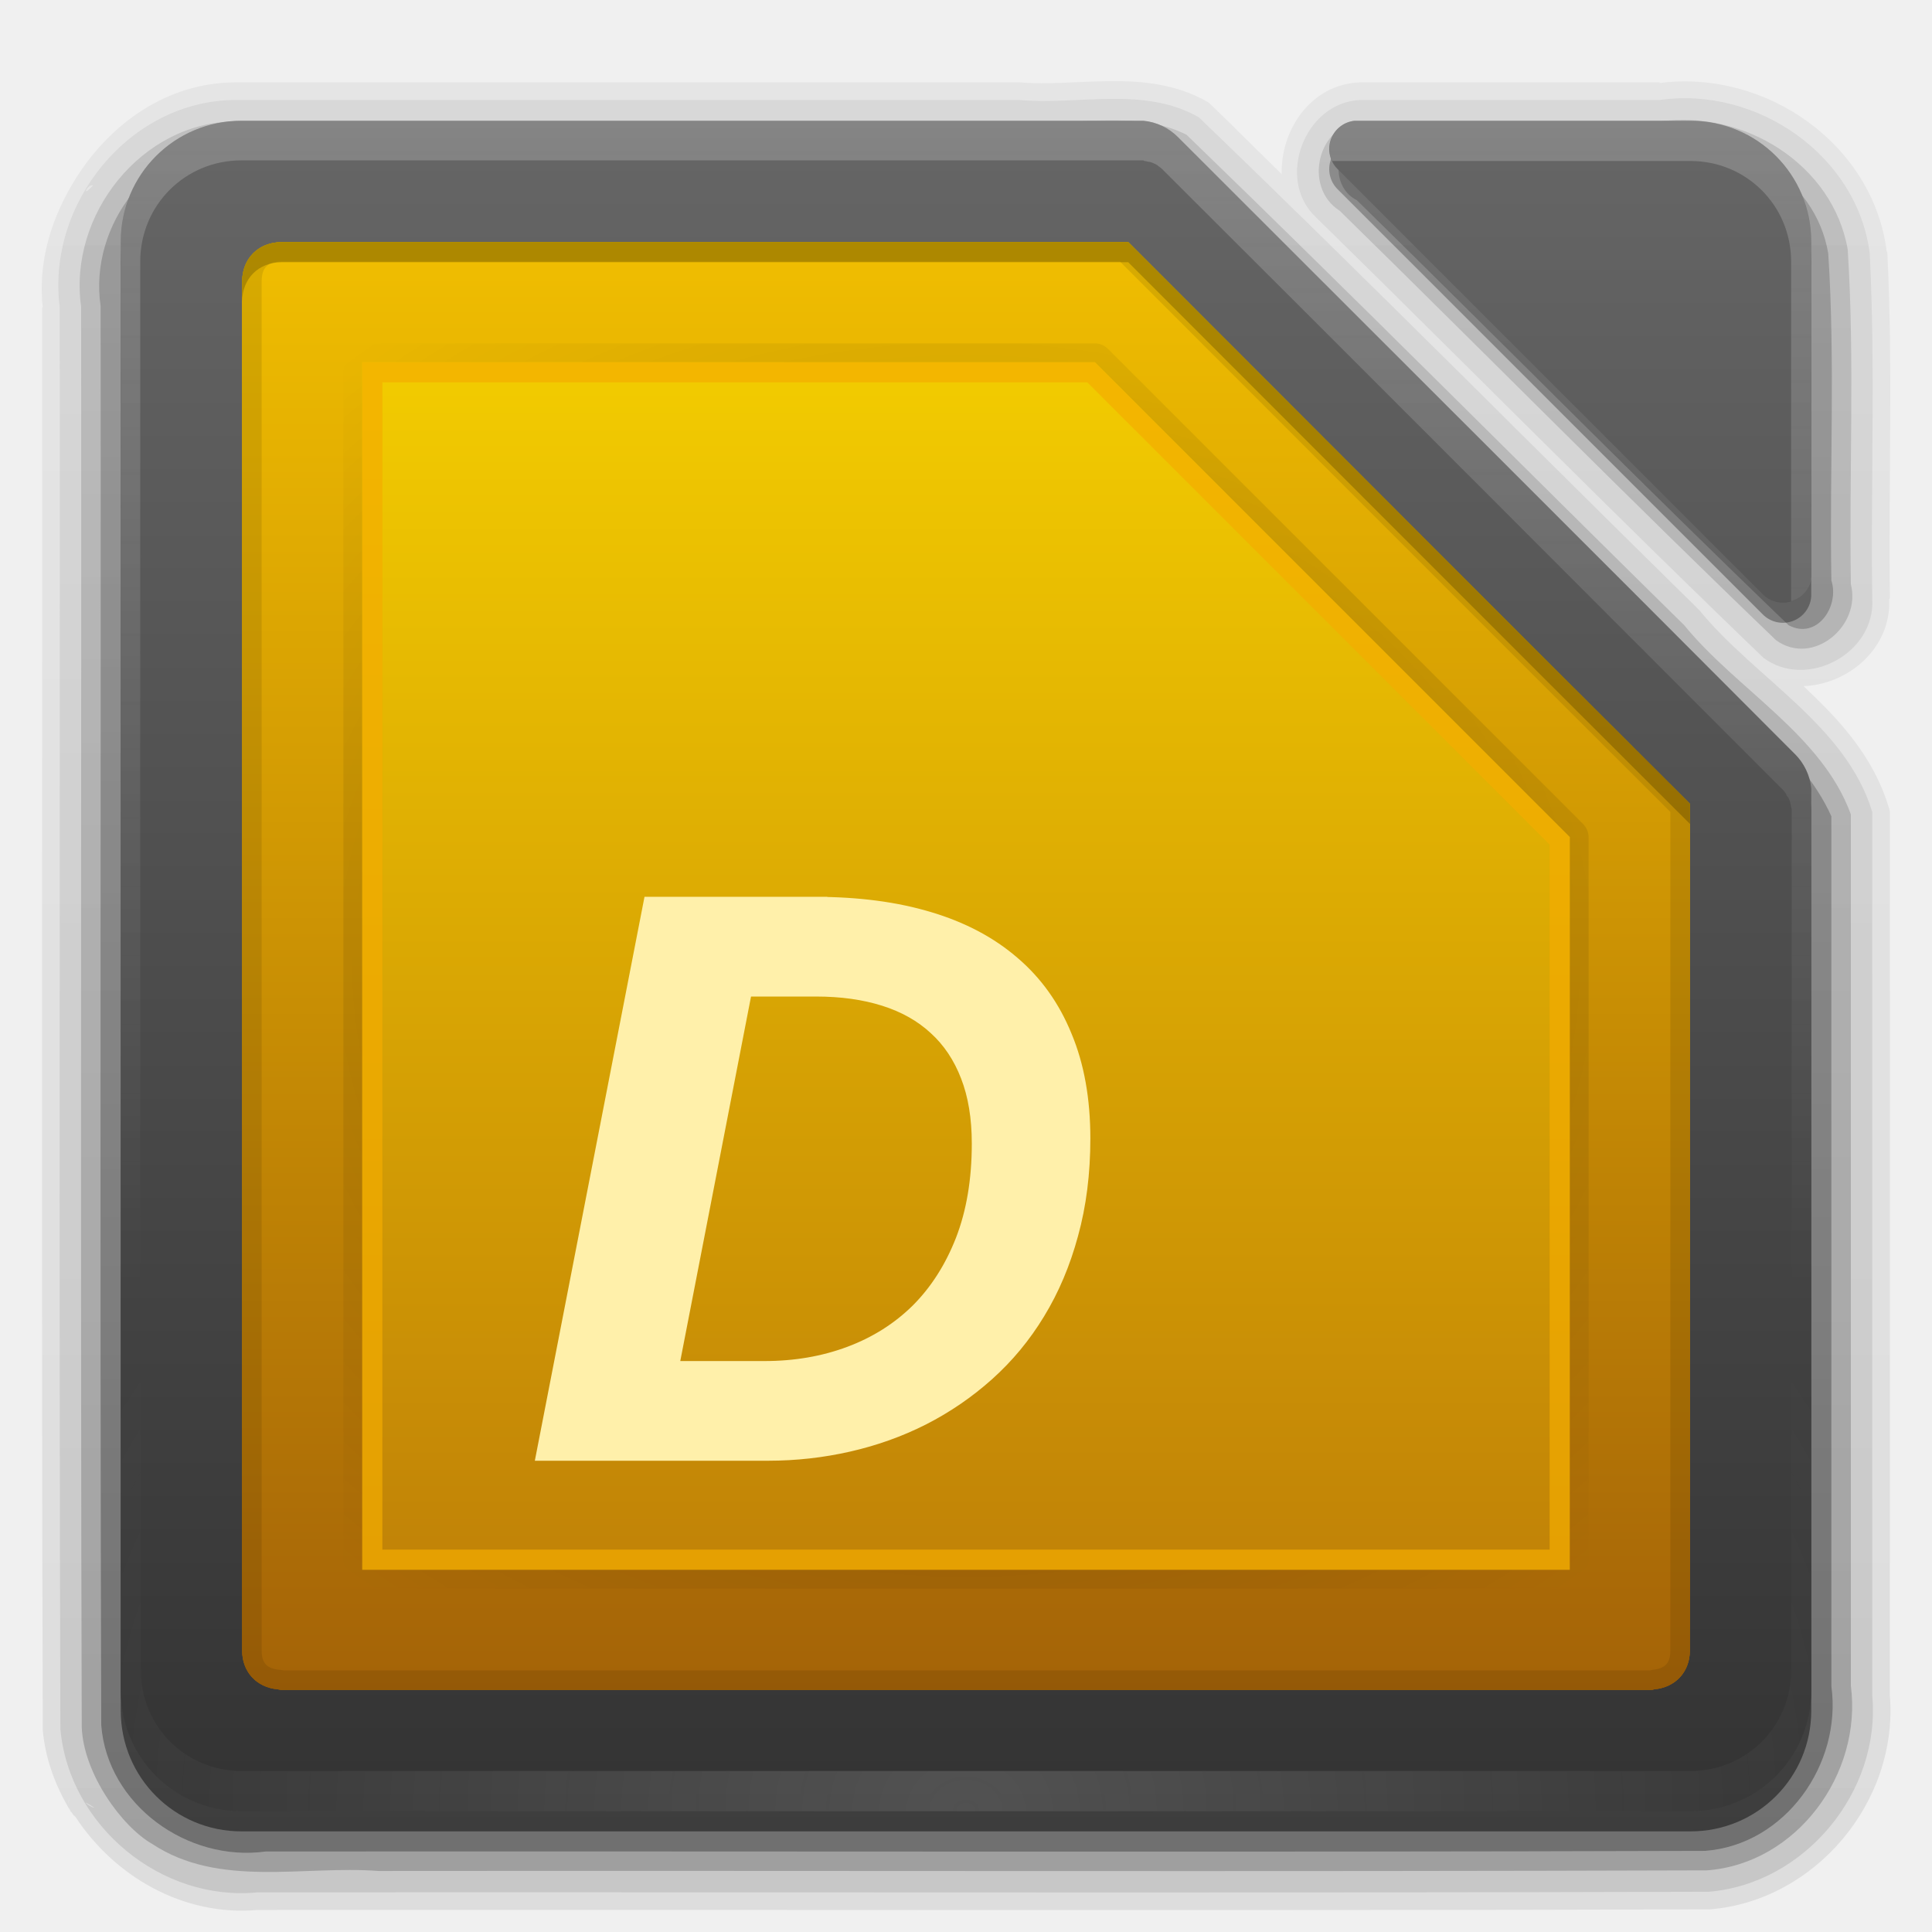
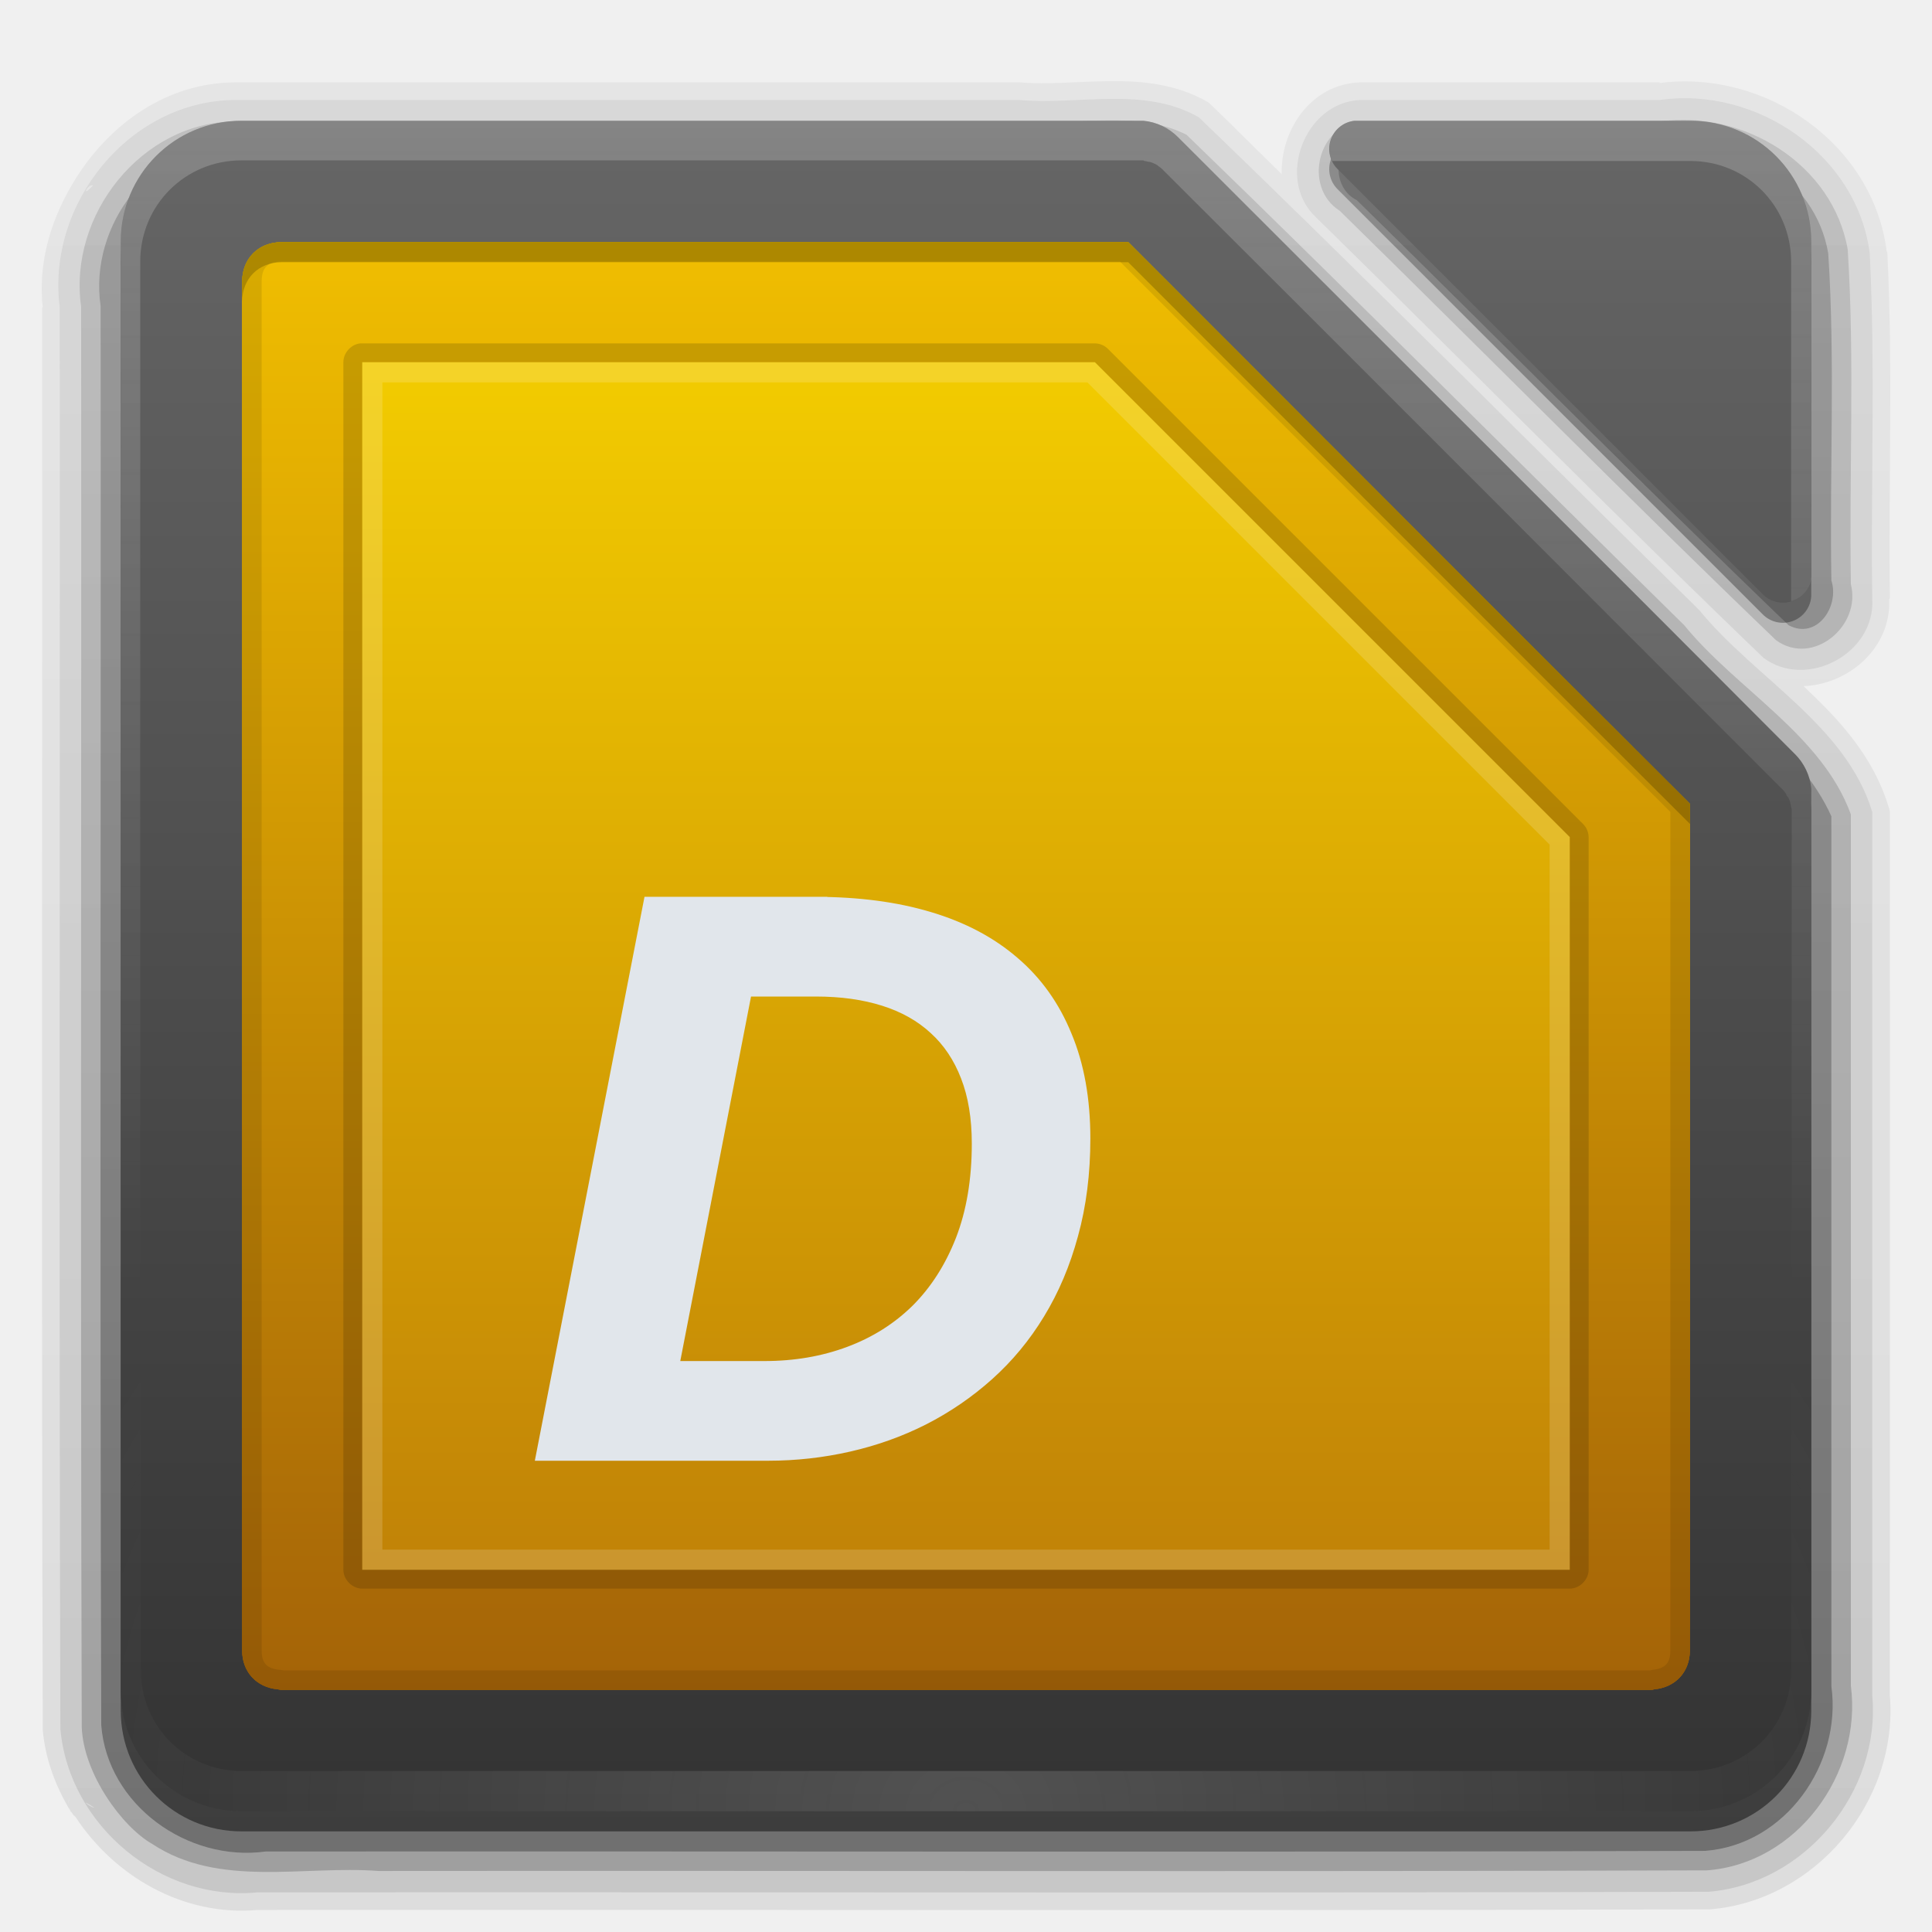
<svg xmlns="http://www.w3.org/2000/svg" xmlns:xlink="http://www.w3.org/1999/xlink" style="display:inline" id="svg2408" height="96" width="96" version="1.0">
  <defs id="defs2410">
    <linearGradient id="linearGradient3914">
      <stop offset="0" style="stop-color:#000000;stop-opacity:1" id="stop3916" />
      <stop offset="1" style="stop-color:#000000;stop-opacity:0" id="stop3918" />
    </linearGradient>
    <linearGradient id="linearGradient3873">
      <stop offset="0" style="stop-color:#bf8007;stop-opacity:1" id="stop3875" />
      <stop offset="1" style="stop-color:#f4ce00;stop-opacity:1" id="stop3877" />
    </linearGradient>
    <linearGradient id="linearGradient3856">
      <stop offset="0" style="stop-color:#a05e08;stop-opacity:1" id="stop3858" />
      <stop offset="1" style="stop-color:#f4c300;stop-opacity:1" id="stop3860" />
    </linearGradient>
    <linearGradient gradientTransform="scale(1.005865,0.994169)" gradientUnits="userSpaceOnUse" id="ButtonShadow" y2="7.017" x2="45.448" y1="92.54" x1="45.448">
      <stop offset="0" style="stop-color:#000000;stop-opacity:1" id="stop3750" />
      <stop offset="1" style="stop-color:#000000;stop-opacity:0.588" id="stop3752" />
    </linearGradient>
    <linearGradient id="linearGradient3737">
      <stop offset="0" style="stop-color:#fefefe;stop-opacity:1" id="stop3739" />
      <stop offset="1" style="stop-color:#fefefe;stop-opacity:0" id="stop3741" />
    </linearGradient>
    <linearGradient id="linearGradient3700">
      <stop offset="0" style="stop-color:#2276c5;stop-opacity:1" id="stop3702" />
      <stop offset="1" style="stop-color:#68baf4;stop-opacity:1" id="stop3704" />
    </linearGradient>
    <filter id="filter3174" color-interpolation-filters="sRGB">
      <feGaussianBlur stdDeviation="1.71" id="feGaussianBlur3176" />
    </filter>
    <filter id="filter3794" color-interpolation-filters="sRGB" height="1.384" width="1.384" y="-0.192" x="-0.192">
      <feGaussianBlur stdDeviation="5.28" id="feGaussianBlur3796" />
    </filter>
    <linearGradient gradientUnits="userSpaceOnUse" xlink:href="#linearGradient3737" id="linearGradient3613" y2="138.661" x2="48" y1="20.221" x1="48" />
    <clipPath id="clipPath3613">
      <rect style="fill:#fefefe;fill-opacity:1;fill-rule:nonzero;stroke:none" id="rect3615" y="6" x="6" ry="6" rx="6" height="84" width="84" />
    </clipPath>
    <linearGradient gradientTransform="matrix(1.005865,0,0,0.994169,100,0)" gradientUnits="userSpaceOnUse" id="ButtonShadow-0" y2="7.017" x2="45.448" y1="92.54" x1="45.448">
      <stop offset="0" style="stop-color:#000000;stop-opacity:1" id="stop3750-8" />
      <stop offset="1" style="stop-color:#000000;stop-opacity:0.588" id="stop3752-5" />
    </linearGradient>
    <linearGradient gradientTransform="translate(100,0)" gradientUnits="userSpaceOnUse" xlink:href="#linearGradient3700" id="linearGradient3047" y2="5.988" x2="48" y1="90" x1="48" />
    <radialGradient gradientTransform="matrix(1.157313,0,0,0.9959077,-7.551021,0.1971319)" gradientUnits="userSpaceOnUse" xlink:href="#linearGradient3737" id="radialGradient3879" fy="90.172" fx="48" r="42" cy="90.172" cx="48" />
    <linearGradient gradientUnits="userSpaceOnUse" xlink:href="#linearGradient3737" id="linearGradient3885" y2="63.893" x2="36.357" y1="6" x1="36.357" />
    <linearGradient gradientTransform="translate(0,-20)" gradientUnits="userSpaceOnUse" xlink:href="#linearGradient3737" id="linearGradient3901" y2="84" x2="32" y1="26" x1="32" />
    <linearGradient gradientUnits="userSpaceOnUse" xlink:href="#linearGradient3873" id="linearGradient3879" y2="16" x2="48" y1="80" x1="48" />
    <radialGradient gradientTransform="matrix(1.345258,-3.8835319e-8,3.3050848e-8,1.144884,-16.57239,-6.954329)" gradientUnits="userSpaceOnUse" xlink:href="#linearGradient3914" id="radialGradient3920" fy="47.999" fx="48" r="34.938" cy="47.999" cx="48" />
    <linearGradient gradientUnits="userSpaceOnUse" xlink:href="#ButtonShadow-0" id="linearGradient3920" y2="7" x2="49" y1="91" x1="49" />
    <linearGradient gradientUnits="userSpaceOnUse" xlink:href="#ButtonShadow-0" id="linearGradient3927" y2="5" x2="38" y1="94" x1="38" />
    <linearGradient gradientUnits="userSpaceOnUse" xlink:href="#ButtonShadow-0" id="linearGradient3929" y2="4" x2="45" y1="95" x1="45" />
    <linearGradient gradientUnits="userSpaceOnUse" xlink:href="#ButtonShadow-0" id="linearGradient3933" y2="7" x2="50" y1="92" x1="50" />
    <linearGradient gradientUnits="userSpaceOnUse" xlink:href="#ButtonShadow-0" id="linearGradient3940" y2="6" x2="47" y1="93" x1="47" />
    <linearGradient gradientUnits="userSpaceOnUse" xlink:href="#linearGradient3856" id="linearGradient3949" y2="8" x2="32" y1="88" x1="32" />
    <linearGradient id="linearGradient10292">
      <stop offset="0" style="stop-color:#666666;stop-opacity:1" id="stop10294" />
      <stop offset="1" style="stop-color:#333333;stop-opacity:1" id="stop10296" />
    </linearGradient>
    <linearGradient gradientUnits="userSpaceOnUse" xlink:href="#linearGradient10292" id="linearGradient4240" y2="90" x2="39" y1="6" x1="39" />
    <linearGradient gradientTransform="matrix(4.480605,0,0,4.478741,-651.5968,-4376.653)" gradientUnits="userSpaceOnUse" xlink:href="#linearGradient10292" id="linearGradient4320" y2="992.424" x2="121.306" y1="976.378" x1="121.306" />
  </defs>
  <g style="display:none" id="layer2">
    <rect style="opacity:0.9;fill:url(#ButtonShadow);fill-opacity:1;fill-rule:nonzero;stroke:none;filter:url(#filter3174)" id="rect3745" y="7" x="5" ry="6" rx="6" height="85" width="86" />
  </g>
  <g style="display:inline" id="layer3">
    <path style="opacity:0.08;fill:url(#linearGradient3929);fill-opacity:1;fill-rule:nonzero;stroke:none;display:inline" id="path3911" d="m 55.188,4.031 c -1.587,0.013 -3.135,0.183 -4.5,0.062 a 0.864,0.864 0 0 0 -0.062,0 l -38.938,0 C 8.272,4.108 5.473,6.162 3.781,8.844 2.611,10.699 1.859,12.942 2.125,15.281 l -0.031,0 c 0.021,23.544 -0.042,47.076 0.031,70.625 a 0.864,0.864 0 0 0 0,0.062 c 0.13,1.458 0.643,2.791 1.344,3.969 6.85e-5,1.54e-4 -0.021,-0.072 -0.031,-0.125 0.03,0.088 0.05,0.15 0.062,0.188 0.006,0.011 0.022,0.016 0.031,0.031 0.008,0.012 0.024,0.019 0.031,0.031 a 0.864,0.864 0 0 0 0.062,0.094 c 0.012,0.015 0.022,0.02 0.031,0.031 0.006,0.007 -0.004,0.027 0,0.031 0.004,0.005 0.028,-0.005 0.031,0 A 0.864,0.864 0 0 0 3.719,90.25 c 0.011,0.009 0.022,0.024 0.031,0.031 1.939,2.96 5.36,4.946 9.031,4.625 0.032,-0.003 0.062,0.003 0.094,0 24.004,-0.021 48.023,0.041 72.031,-0.031 a 0.864,0.864 0 0 0 0.062,0 c 5.233,-0.424 9.364,-5.349 8.938,-10.625 -0.003,-0.032 0.003,-0.062 0,-0.094 l 0,-43.812 a 0.864,0.864 0 0 0 -0.062,-0.25 c -0.719,-2.376 -2.29,-4.167 -3.969,-5.75 -0.09,-0.085 -0.16,-0.166 -0.25,-0.25 2.218,-0.09 4.346,-1.879 4.25,-4.312 -9.6e-4,-0.024 0.033,-0.038 0.031,-0.062 -0.076,-5.674 0.162,-11.414 -0.125,-17.156 A 0.864,0.864 0 0 0 93.75,12.5 C 93.071,7.151 87.742,3.445 82.469,4.125 l 0,-0.031 -14.875,0 a 0.864,0.864 0 0 0 -0.031,0 c -2.432,0.095 -3.934,2.367 -3.875,4.562 C 62.505,7.504 61.347,6.332 60.156,5.188 A 0.864,0.864 0 0 0 60,5.062 C 58.448,4.172 56.769,4.019 55.188,4.031 z M 3.438,89.375 c -0.012,0.085 -0.022,0.15 -0.031,0.219 -0.003,-0.015 3.1e-6,-0.063 0,-0.062 -9.2e-6,1.78e-4 0.01,-0.078 0.031,-0.156 z" />
    <path style="opacity:0.1;fill:url(#linearGradient3927);fill-opacity:1;fill-rule:nonzero;stroke:none;display:inline" id="path3904" d="M 11.688,4.969 C 6.432,4.99 2.303,10.133 2.969,15.267 2.989,38.813 2.927,62.361 3,85.906 c 0.43,4.825 5.003,8.594 9.795,8.125 C 36.832,94.01 60.87,94.073 84.906,94 c 4.755,-0.386 8.563,-4.947 8.125,-9.76 0,-14.632 0,-29.264 0,-43.896 C 91.728,36.04 87.202,33.704 84.44,30.319 76.138,22.168 67.952,13.888 59.567,5.828 56.861,4.275 53.611,5.232 50.636,4.969 c -12.983,0 -25.965,0 -38.948,0 z m 55.906,0 c -2.759,0.108 -4.216,3.918 -2.219,5.812 7.429,7.284 14.759,14.709 22.25,21.906 2.147,1.601 5.56,-0.22 5.406,-2.906 -0.079,-5.726 0.161,-11.478 -0.125,-17.188 -0.618,-4.866 -5.593,-8.313 -10.426,-7.625 -4.962,0 -9.924,0 -14.886,0 z M 4.625,9.219 c -0.665,0.702 -0.246,-0.131 0,0 z M 4.25,89.562 c 0.893,0.482 0.104,0.184 0,0 z" />
    <path style="opacity:0.2;fill:url(#linearGradient3940);fill-opacity:1;fill-rule:nonzero;stroke:none;display:inline" id="path3899" d="M 11.719,6.031 C 7.044,6.047 3.383,10.681 4.031,15.237 4.052,38.762 3.99,62.288 4.062,85.812 c 0.079,2.311 1.999,4.959 3.5,5.812 3.325,2.2 7.5,1.06 11.245,1.344 22.002,-0.021 44.005,0.042 66.005,-0.031 4.472,-0.328 7.729,-4.803 7.156,-9.174 0,-14.432 0,-28.863 0,-43.295 C 90.535,36.514 86.309,34.277 83.691,31.07 75.44,22.955 67.278,14.741 58.96,6.698 56.476,5.441 53.544,6.27 50.848,6.031 c -13.043,0 -26.086,0 -39.129,0 z m 55.969,0 C 65.482,6.139 64.721,9.304 66.571,10.473 73.81,17.569 80.944,24.799 88.25,31.812 c 1.836,1.323 4.248,-0.714 3.719,-2.773 -0.094,-5.541 0.195,-11.109 -0.156,-16.633 -0.734,-4.24 -5.146,-6.945 -9.296,-6.375 -4.943,0 -9.886,0 -14.829,0 z" />
    <path style="opacity:0.3;fill:url(#linearGradient3933);fill-opacity:1;fill-rule:nonzero;stroke:none;display:inline" id="path3883" d="M 11.75,7 C 7.583,7.035 4.4,11.169 5,15.209 5.021,38.712 4.958,62.217 5.031,85.719 5.336,89.696 9.333,92.534 13.201,92 37.04,91.979 60.881,92.042 84.719,91.969 88.714,91.669 91.529,87.653 91,83.791 91,69.381 91,54.972 91,40.562 89.387,36.967 85.512,34.783 83.004,31.758 74.8,23.676 66.66,15.522 58.404,7.498 56.104,6.512 53.446,7.209 50.985,7 37.907,7 24.828,7 11.75,7 z M 67.781,7 C 66.197,7.122 66.122,9.311 67.422,9.948 74.587,16.972 81.648,24.123 88.876,31.068 90.275,31.815 91.42,30.13 91,28.845 90.905,23.431 91.196,17.987 90.844,12.594 90.211,8.799 86.223,6.479 82.549,7 77.626,7 72.704,7 67.781,7 z" />
    <path style="opacity:0.45;fill:url(#linearGradient3920);fill-opacity:1;fill-rule:nonzero;stroke:none;display:inline" id="path3873" d="M 12,7 C 8.676,7 6,9.676 6,13 l 0,11 0,50 0,11 c 0,3.324 2.676,6 6,6 l 7,0 65,0 c 3.324,0 6,-2.676 6,-6 L 90,84.281 90,74 90,40.438 c 0.005,-0.094 0.005,-0.188 0,-0.281 -0.066,-0.633 -0.359,-1.241 -0.812,-1.688 C 79.652,28.9 68.083,17.365 58.531,7.812 58.077,7.352 57.457,7.059 56.812,7 L 12.719,7 12,7 z m 55.312,0 a 1.41,1.41 0 0 0 -0.844,2.406 l 21.125,21.125 A 1.41,1.41 0 0 0 90,29.625 1.41,1.41 0 0 0 90,29.531 L 90,17 90,13.281 90,13 C 90,9.676 87.324,7 84,7 L 67.312,7 z" />
  </g>
  <g style="display:inline" id="layer1">
    <path style="fill:url(#linearGradient4240);fill-opacity:1;fill-rule:nonzero;stroke:none" id="path3054" d="M 12,6 C 8.676,6 6,8.676 6,12 l 0,11 0,50 0,11 c 0,3.324 2.676,6 6,6 l 7,0 65,0 c 3.324,0 6,-2.676 6,-6 L 90,83.281 90,73 90,39.438 c 0.005,-0.094 0.005,-0.188 0,-0.281 -0.066,-0.633 -0.359,-1.241 -0.812,-1.688 C 79.652,27.9 68.083,16.365 58.531,6.812 58.077,6.352 57.457,6.059 56.812,6 L 12.719,6 12,6 z m 55.312,0 a 1.41,1.41 0 0 0 -0.844,2.406 l 21.125,21.125 A 1.41,1.41 0 0 0 90,28.625 1.41,1.41 0 0 0 90,28.531 L 90,16 90,12.281 90,12 C 90,8.676 87.324,6 84,6 L 67.312,6 z" />
    <path style="opacity:0.15;fill:url(#radialGradient3879);fill-opacity:1;fill-rule:nonzero;stroke:none" id="path3615" d="M 10.156,6.344 C 9.855,6.441 9.56,6.548 9.281,6.688 8.724,6.967 8.221,7.353 7.781,7.781 7.561,7.995 7.372,8.223 7.188,8.469 7.003,8.714 6.832,8.976 6.688,9.25 6.574,9.465 6.466,9.68 6.375,9.906 6.354,9.959 6.331,10.008 6.312,10.062 c -0.01,0.03 -0.021,0.063 -0.031,0.094 -0.006,0.019 0.006,0.044 0,0.062 -0.022,0.071 -0.045,0.145 -0.062,0.219 -0.046,0.197 -0.092,0.393 -0.125,0.594 C 6.041,11.349 6,11.665 6,12 l 0,2 0,9 0,50 0,9 0,2 c 0,3.324 2.676,6 6,6 l 7,0 65,0 c 3.324,0 6,-2.676 6,-6 L 90,83.281 90,82 90,73 90,37.438 a 2.772,2.772 0 0 0 0,-0.281 2.772,2.772 0 0 0 -0.812,-1.688 L 89,35.281 89,81 l 0,2 c 0,2.782 -2.218,5 -5,5 l -2,0 -68,0 -2,0 C 9.218,88 7,85.782 7,83 L 7,81 7,13 7,11 C 7,10.636 7.052,10.279 7.125,9.938 7.148,9.828 7.188,9.732 7.219,9.625 7.245,9.531 7.249,9.436 7.281,9.344 7.289,9.322 7.304,9.303 7.312,9.281 7.388,9.072 7.493,8.851 7.594,8.656 7.651,8.548 7.716,8.447 7.781,8.344 7.805,8.305 7.819,8.257 7.844,8.219 7.938,8.078 8.049,7.943 8.156,7.812 c 0.153,-0.186 0.322,-0.37 0.5,-0.531 0.099,-0.089 0.206,-0.169 0.312,-0.25 0.113,-0.086 0.223,-0.173 0.344,-0.25 0.031,-0.02 0.062,-0.043 0.094,-0.062 0.007,-0.004 0.024,0.004 0.031,0 0.232,-0.139 0.463,-0.275 0.719,-0.375 z" />
-     <rect style="fill:url(#linearGradient3047);fill-opacity:1;fill-rule:nonzero;stroke:none" id="rect3045" y="6" x="106" ry="6" rx="6" height="84" width="84" />
-     <path style="fill:#ff00ff;stroke:none" id="path3049" d="m 114,6 26,26 0,4 -30,-30 z" />
    <path style="opacity:0.2;fill:url(#linearGradient3885);fill-opacity:1;fill-rule:nonzero;stroke:none" id="path3881" d="m 67.312,6 a 1.41,1.41 0 0 0 -1.125,2 L 82,8 84,8 c 2.782,0 5,2.218 5,5 l 0,2 0,14.875 a 1.41,1.41 0 0 0 1,-1.125 1.41,1.41 0 0 0 0,-0.125 1.41,1.41 0 0 0 0,-0.094 L 90,16 90,14 90,12.281 90,12 C 90,8.676 87.324,6 84,6 L 67.312,6 z" />
    <path style="opacity:0.2;fill:url(#linearGradient3901);fill-opacity:1;fill-rule:nonzero;stroke:none" id="path3888" d="M 12,6 C 8.676,6 6,8.676 6,12 l 0,11 0,50 0,11 c 0,2.909 2.042,5.317 4.781,5.875 C 8.576,89.339 6.969,87.384 6.969,85 l 0,-11 0,-50 0,-11 C 6.969,10.195 9.195,7.969 12,7.969 l 0.719,0 44,0 0.094,0 C 56.824,7.971 56.83,7.992 56.875,8 c 0.107,0.019 0.051,0.003 0.156,0.031 0.105,0.029 0.054,-0.007 0.156,0.031 0.102,0.038 0.058,0.016 0.156,0.062 0.099,0.047 0.031,0.007 0.125,0.062 0.094,0.055 0.036,0.031 0.125,0.094 0.089,0.063 0.042,0.023 0.125,0.094 0.083,0.071 0.048,0.047 0.125,0.125 9.569,9.536 21.104,21.104 30.656,30.656 0.077,0.075 0.055,0.043 0.125,0.125 0.07,0.082 0.031,0.038 0.094,0.125 0.062,0.087 0.008,0.033 0.062,0.125 0.055,0.092 0.047,0.028 0.094,0.125 0.047,0.097 0.024,0.056 0.062,0.156 0.038,0.1 0.002,0.022 0.031,0.125 0.029,0.103 0.011,0.051 0.031,0.156 0.016,0.085 0.027,0.08 0.031,0.125 0.001,0.021 -3.44e-4,0.025 0,0.031 6.89e-4,0.013 0,0.02 0,0.062 0,0.063 0.003,-6.76e-4 0,0.062 -6.73e-4,0.021 -6.73e-4,0.042 0,0.062 l 0,33.562 0,10.281 0,0.719 c 0,2.384 -1.607,4.339 -3.812,4.875 C 87.958,89.317 90,86.909 90,84 L 90,83.281 90,73 90,39.438 c 0.005,-0.094 0.005,-0.188 0,-0.281 -0.066,-0.633 -0.359,-1.241 -0.812,-1.688 C 79.652,27.9 68.083,16.365 58.531,6.812 58.077,6.352 57.457,6.059 56.812,6 L 12.719,6 z" />
-     <path style="font-size:medium;font-style:normal;font-variant:normal;font-weight:normal;font-stretch:normal;text-indent:0pt;text-align:start;text-decoration:none;line-height:normal;letter-spacing:normal;word-spacing:normal;text-transform:none;direction:ltr;text-anchor:start;color:#000000;fill:url(#linearGradient4320);fill-opacity:1;stroke:none;stroke-width:2;marker:none;visibility:visible;display:inline;overflow:visible;font-family:Andale Mono" id="path6862" d="m -152.026,-3.742 c -1.158,0 -2.223,1.024 -2.223,2.267 l 0,67.202 c 0,1.083 1.013,2.223 2.17,2.223 l 53.768,0 c 1.296,0 2.31,-1.085 2.31,-2.17 L -96,24 c 0,-1.183 -0.143,-1.736 -0.98,-2.573 l -23.9,-23.882 c -0.837,-0.836 -1.477,-1.268 -2.66,-1.269 l -28.486,-0.018 z m 38.882,0.009 c -1.915,0 -2.001,1.993 -0.989,3.01 L -99.238,14.242 C -98.023,15.463 -96,15.17 -96,13.245 l 0,-14.685 c 0,-1.184 -1.071,-2.293 -2.249,-2.293 l -14.895,0 z" />
  </g>
  <g style="display:inline" id="layer6">
    <path style="fill:url(#linearGradient3949);fill-opacity:1;fill-rule:nonzero;stroke:none;display:inline" id="path3846" d="m 14,12.031 c -1.156,0 -1.969,0.813 -1.969,1.969 l 0,9 0,33 0,17 0,8.281 0,0.719 c 0,1.078 0.718,1.837 1.75,1.938 0.075,0.007 0.141,0.031 0.219,0.031 l 5,0 58,0 5,0 c 0.072,0 0.149,-0.009 0.219,-0.031 1.032,-0.101 1.75,-0.86 1.75,-1.938 l 0,-0.719 0,-8.281 0,-17 0,-16.062 C 74.653,30.649 65.365,21.333 56.062,12.031 l -41.344,0 -0.719,0 z" />
    <path style="opacity:0.6;fill:url(#radialGradient3920);fill-opacity:1;fill-rule:nonzero;stroke:none;display:inline" id="path3910" d="M 17.906,17.062 C 17.446,17.106 17.057,17.538 17.062,18 l 0,9 0,42 0,9 c -0.004,0.492 0.446,0.941 0.938,0.938 l 5,0 55,0 C 78.492,78.941 78.941,78.492 78.938,78 l 0,-9 0,-27.406 C 78.935,41.35 78.831,41.108 78.656,40.938 L 55.062,17.344 C 54.892,17.169 54.65,17.065 54.406,17.062 L 18,17.062 c -0.031,-0.002 -0.063,-0.002 -0.094,0 z" />
    <path style="fill:url(#linearGradient3879);fill-opacity:1;fill-rule:nonzero;stroke:none;display:inline" id="path3868" d="m 18,18 0,9 0,42 0,9 5,0 55,0 0,-9 L 78,41.594 54.406,18 z" />
    <path style="opacity:0.7;fill:#fefefe;fill-opacity:1;fill-rule:nonzero;stroke:none;display:inline" id="path3882" d="m 18,18 0,9 0,42 0,9 5,0 55,0 0,-9 L 78,41.594 54.406,18 z m 1,1 35.031,0 L 77,41.969 77,69 l 0,8 -54,0 -4,0 0,-8 0,-42 z" />
    <path style="opacity:0.1;fill:#000000;fill-opacity:1;fill-rule:nonzero;stroke:none;display:inline" id="path3952" d="m 14,12.031 c -1.156,0 -1.969,0.813 -1.969,1.969 l 0,9 0,33 0,17 0,8.281 0,0.719 c 0,1.078 0.718,1.837 1.75,1.938 0.075,0.007 0.141,0.031 0.219,0.031 l 5,0 58,0 5,0 c 0.072,0 0.149,-0.009 0.219,-0.031 1.032,-0.101 1.75,-0.86 1.75,-1.938 l 0,-0.719 0,-8.281 0,-17 0,-16.062 C 74.653,30.649 65.365,21.333 56.062,12.031 l -41.344,0 -0.719,0 z M 14,13 l 0.719,0 40.938,0 C 64.77,22.114 73.871,31.241 83,40.344 L 83,56 83,73 83,81.281 83,82 c 0,0.648 -0.267,0.91 -0.875,0.969 A 0.967,0.967 0 0 0 82,83 l -5,0 -58,0 -5,0 c 0.119,0 0.099,-0.009 -0.125,-0.031 C 13.267,82.91 13,82.648 13,82 L 13,81.281 13,73 13,56 13,23 13,14 c 0,-0.703 0.297,-1 1,-1 z" />
    <path style="opacity:0.2;fill:#000000;fill-opacity:1;fill-rule:nonzero;stroke:none;display:inline" id="path3851" d="m 14,12.031 c -1.156,0 -1.969,0.813 -1.969,1.969 l 0,1 c 0,-1.156 0.813,-1.969 1.969,-1.969 l 0.719,0 41.344,0 c 9.302,9.302 18.59,18.618 27.906,27.906 l 0,-1 C 74.653,30.649 65.365,21.333 56.062,12.031 l -41.344,0 -0.719,0 z" />
    <path style="fill:url(#linearGradient3949);fill-opacity:1;fill-rule:nonzero;stroke:none;display:inline" id="path3982" d="m 14,12.031 c -1.156,0 -1.969,0.813 -1.969,1.969 l 0,9 0,33 0,17 0,8.281 0,0.719 c 0,1.078 0.718,1.837 1.75,1.938 0.075,0.007 0.141,0.031 0.219,0.031 l 5,0 58,0 5,0 c 0.072,0 0.149,-0.009 0.219,-0.031 1.032,-0.101 1.75,-0.86 1.75,-1.938 l 0,-0.719 0,-8.281 0,-17 0,-16.062 C 74.653,30.649 65.365,21.333 56.062,12.031 l -41.344,0 -0.719,0 z" />
    <path style="opacity:0.6;fill:url(#radialGradient3920);fill-opacity:1;fill-rule:nonzero;stroke:none;display:inline" id="path3984" d="M 17.906,17.062 C 17.446,17.106 17.057,17.538 17.062,18 l 0,9 0,42 0,9 c -0.004,0.492 0.446,0.941 0.938,0.938 l 5,0 55,0 C 78.492,78.941 78.941,78.492 78.938,78 l 0,-9 0,-27.406 C 78.935,41.35 78.831,41.108 78.656,40.938 L 55.062,17.344 C 54.892,17.169 54.65,17.065 54.406,17.062 L 18,17.062 c -0.031,-0.002 -0.063,-0.002 -0.094,0 z" />
    <path style="fill:url(#linearGradient3879);fill-opacity:1;fill-rule:nonzero;stroke:none;display:inline" id="path3986" d="m 18,18 0,9 0,42 0,9 5,0 55,0 0,-9 L 78,41.594 54.406,18 z" />
    <path style="opacity:0.7;fill:#fefefe;fill-opacity:1;fill-rule:nonzero;stroke:none;display:inline" id="path3988" d="m 18,18 0,9 0,42 0,9 5,0 55,0 0,-9 L 78,41.594 54.406,18 z m 1,1 35.031,0 L 77,41.969 77,69 l 0,8 -54,0 -4,0 0,-8 0,-42 z" />
    <path style="opacity:0.1;fill:#000000;fill-opacity:1;fill-rule:nonzero;stroke:none;display:inline" id="path3990" d="m 14,12.031 c -1.156,0 -1.969,0.813 -1.969,1.969 l 0,9 0,33 0,17 0,8.281 0,0.719 c 0,1.078 0.718,1.837 1.75,1.938 0.075,0.007 0.141,0.031 0.219,0.031 l 5,0 58,0 5,0 c 0.072,0 0.149,-0.009 0.219,-0.031 1.032,-0.101 1.75,-0.86 1.75,-1.938 l 0,-0.719 0,-8.281 0,-17 0,-16.062 C 74.653,30.649 65.365,21.333 56.062,12.031 l -41.344,0 -0.719,0 z M 14,13 l 0.719,0 40.938,0 C 64.77,22.114 73.871,31.241 83,40.344 L 83,56 83,73 83,81.281 83,82 c 0,0.648 -0.267,0.91 -0.875,0.969 A 0.967,0.967 0 0 0 82,83 l -5,0 -58,0 -5,0 c 0.119,0 0.099,-0.009 -0.125,-0.031 C 13.267,82.91 13,82.648 13,82 L 13,81.281 13,73 13,56 13,23 13,14 c 0,-0.703 0.297,-1 1,-1 z" />
    <path style="opacity:0.2;fill:#000000;fill-opacity:1;fill-rule:nonzero;stroke:none;display:inline" id="path3992" d="m 14,12.031 c -1.156,0 -1.969,0.813 -1.969,1.969 l 0,1 c 0,-1.156 0.813,-1.969 1.969,-1.969 l 0.719,0 41.344,0 c 9.302,9.302 18.59,18.618 27.906,27.906 l 0,-1 C 74.653,30.649 65.365,21.333 56.062,12.031 l -41.344,0 -0.719,0 z" />
    <path style="fill:url(#linearGradient3949);fill-opacity:1;fill-rule:nonzero;stroke:none;display:inline" id="path3994" d="m 14,12.031 c -1.156,0 -1.969,0.813 -1.969,1.969 l 0,9 0,33 0,17 0,8.281 0,0.719 c 0,1.078 0.718,1.837 1.75,1.938 0.075,0.007 0.141,0.031 0.219,0.031 l 5,0 58,0 5,0 c 0.072,0 0.149,-0.009 0.219,-0.031 1.032,-0.101 1.75,-0.86 1.75,-1.938 l 0,-0.719 0,-8.281 0,-17 0,-16.062 C 74.653,30.649 65.365,21.333 56.062,12.031 l -41.344,0 -0.719,0 z" />
-     <path style="opacity:0.253;fill:url(#radialGradient3920);fill-opacity:1;fill-rule:nonzero;stroke:none;display:inline" id="path3996" d="M 17.906,17.062 C 17.446,17.106 17.057,17.538 17.062,18 l 0,9 0,42 0,9 c -0.004,0.492 0.446,0.941 0.938,0.938 l 5,0 55,0 C 78.492,78.941 78.941,78.492 78.938,78 l 0,-9 0,-27.406 C 78.935,41.35 78.831,41.108 78.656,40.938 L 55.062,17.344 C 54.892,17.169 54.65,17.065 54.406,17.062 L 18,17.062 c -0.031,-0.002 -0.063,-0.002 -0.094,0 z" />
+     <path style="opacity:0.15;fill:#000000;fill-opacity:1;fill-rule:nonzero;stroke:none;display:inline" id="path3996" d="M 17.906,17.062 C 17.446,17.106 17.057,17.538 17.062,18 l 0,9 0,42 0,9 c -0.004,0.492 0.446,0.941 0.938,0.938 l 5,0 55,0 C 78.492,78.941 78.941,78.492 78.938,78 l 0,-9 0,-27.406 C 78.935,41.35 78.831,41.108 78.656,40.938 L 55.062,17.344 C 54.892,17.169 54.65,17.065 54.406,17.062 L 18,17.062 c -0.031,-0.002 -0.063,-0.002 -0.094,0 z" />
    <path style="fill:url(#linearGradient3879);fill-opacity:1;fill-rule:nonzero;stroke:none;display:inline" id="path3998" d="m 18,18 0,9 0,42 0,9 5,0 55,0 0,-9 L 78,41.594 54.406,18 z" />
-     <path style="opacity:0.7;fill:#f4ac00;fill-opacity:1;fill-rule:nonzero;stroke:none;display:inline" id="path4000" d="m 18,18 0,9 0,42 0,9 5,0 55,0 0,-9 L 78,41.594 54.406,18 z m 1,1 35.031,0 L 77,41.969 77,69 l 0,8 -54,0 -4,0 0,-8 0,-42 z" />
+     <path style="opacity:1;fill:#ffffff;fill-opacity:0.157;fill-rule:nonzero;stroke:none;display:inline" id="path4000" d="m 18,18 0,9 0,42 0,9 5,0 55,0 0,-9 L 78,41.594 54.406,18 z m 1,1 35.031,0 L 77,41.969 77,69 l 0,8 -54,0 -4,0 0,-8 0,-42 z" />
    <path style="opacity:0.1;fill:#000000;fill-opacity:1;fill-rule:nonzero;stroke:none;display:inline" id="path4002" d="m 14,12.031 c -1.156,0 -1.969,0.813 -1.969,1.969 l 0,9 0,33 0,17 0,8.281 0,0.719 c 0,1.078 0.718,1.837 1.75,1.938 0.075,0.007 0.141,0.031 0.219,0.031 l 5,0 58,0 5,0 c 0.072,0 0.149,-0.009 0.219,-0.031 1.032,-0.101 1.75,-0.86 1.75,-1.938 l 0,-0.719 0,-8.281 0,-17 0,-16.062 C 74.653,30.649 65.365,21.333 56.062,12.031 l -41.344,0 -0.719,0 z M 14,13 l 0.719,0 40.938,0 C 64.77,22.114 73.871,31.241 83,40.344 L 83,56 83,73 83,81.281 83,82 c 0,0.648 -0.267,0.91 -0.875,0.969 A 0.967,0.967 0 0 0 82,83 l -5,0 -58,0 -5,0 c 0.119,0 0.099,-0.009 -0.125,-0.031 C 13.267,82.91 13,82.648 13,82 L 13,81.281 13,73 13,56 13,23 13,14 c 0,-0.703 0.297,-1 1,-1 z" />
    <path style="opacity:0.2;fill:#000000;fill-opacity:1;fill-rule:nonzero;stroke:none;display:inline" id="path4004" d="m 14,12.031 c -1.156,0 -1.969,0.813 -1.969,1.969 l 0,1 c 0,-1.156 0.813,-1.969 1.969,-1.969 l 0.719,0 41.344,0 c 9.302,9.302 18.59,18.618 27.906,27.906 l 0,-1 C 74.653,30.649 65.365,21.333 56.062,12.031 l -41.344,0 -0.719,0 z" />
-     <g id="text4215" style="font-style:normal;font-weight:normal;font-size:40px;line-height:125%;font-family:sans-serif;letter-spacing:0px;word-spacing:0px;fill:#fff0aa;fill-opacity:1;stroke:#fff0aa;stroke-width:0.5;stroke-linecap:butt;stroke-linejoin:miter;stroke-miterlimit:4;stroke-dasharray:none;stroke-opacity:1">
-       <path id="path5033" style="font-style:italic;font-variant:normal;font-weight:bold;font-stretch:normal;font-family:'Liberation Sans';-inkscape-font-specification:'Liberation Sans Bold Italic';fill:#fff0aa;fill-opacity:1;stroke:#fff0aa;stroke-width:0.5;stroke-miterlimit:4;stroke-dasharray:none;stroke-opacity:1" d="m 40.511,44.814 q 3.184,0 5.664,0.742 2.5,0.742 4.219,2.227 1.719,1.465 2.617,3.672 0.918,2.188 0.918,5.117 0,2.598 -0.605,4.785 -0.586,2.168 -1.66,3.926 -1.055,1.738 -2.539,3.066 -1.465,1.309 -3.223,2.207 -1.738,0.879 -3.711,1.328 -1.973,0.449 -4.023,0.449 l -11.289,0 5.352,-27.52 8.281,0 z m -7.012,23.066 4.492,0 q 2.266,0 4.199,-0.723 1.934,-0.723 3.34,-2.109 1.406,-1.406 2.207,-3.457 0.801,-2.07 0.801,-4.766 0,-1.914 -0.547,-3.32 -0.547,-1.426 -1.582,-2.363 -1.016,-0.938 -2.5,-1.406 -1.484,-0.469 -3.359,-0.469 l -3.438,0 -3.613,18.613 z" />
+     <g id="text4215" style="font-style:normal;font-weight:normal;font-size:40px;line-height:125%;font-family:sans-serif;letter-spacing:0px;word-spacing:0px;fill:#e1e6eb;fill-opacity:1;stroke:#e1e6eb;stroke-width:0.5;stroke-linecap:butt;stroke-linejoin:miter;stroke-miterlimit:4;stroke-dasharray:none;stroke-opacity:1">
+       <path id="path5033" style="font-style:italic;font-variant:normal;font-weight:bold;font-stretch:normal;font-family:'Liberation Sans';-inkscape-font-specification:'Liberation Sans Bold Italic';fill:#e1e6eb;fill-opacity:1;stroke:#e1e6eb;stroke-width:0.5;stroke-miterlimit:4;stroke-dasharray:none;stroke-opacity:1" d="m 40.511,44.814 q 3.184,0 5.664,0.742 2.5,0.742 4.219,2.227 1.719,1.465 2.617,3.672 0.918,2.188 0.918,5.117 0,2.598 -0.605,4.785 -0.586,2.168 -1.66,3.926 -1.055,1.738 -2.539,3.066 -1.465,1.309 -3.223,2.207 -1.738,0.879 -3.711,1.328 -1.973,0.449 -4.023,0.449 l -11.289,0 5.352,-27.52 8.281,0 z m -7.012,23.066 4.492,0 q 2.266,0 4.199,-0.723 1.934,-0.723 3.34,-2.109 1.406,-1.406 2.207,-3.457 0.801,-2.07 0.801,-4.766 0,-1.914 -0.547,-3.32 -0.547,-1.426 -1.582,-2.363 -1.016,-0.938 -2.5,-1.406 -1.484,-0.469 -3.359,-0.469 l -3.438,0 -3.613,18.613 z" />
    </g>
  </g>
  <g style="display:none" id="layer5">
    <rect style="opacity:0.1;fill:url(#linearGradient3613);fill-opacity:1;fill-rule:nonzero;stroke:#fefefe;stroke-width:0.5;stroke-linecap:round;stroke-linejoin:miter;stroke-miterlimit:4;stroke-opacity:1;stroke-dasharray:none;stroke-dashoffset:0;filter:url(#filter3794)" id="rect3171" clip-path="url(#clipPath3613)" y="15" x="15" ry="12" rx="12" height="66" width="66" />
  </g>
</svg>
